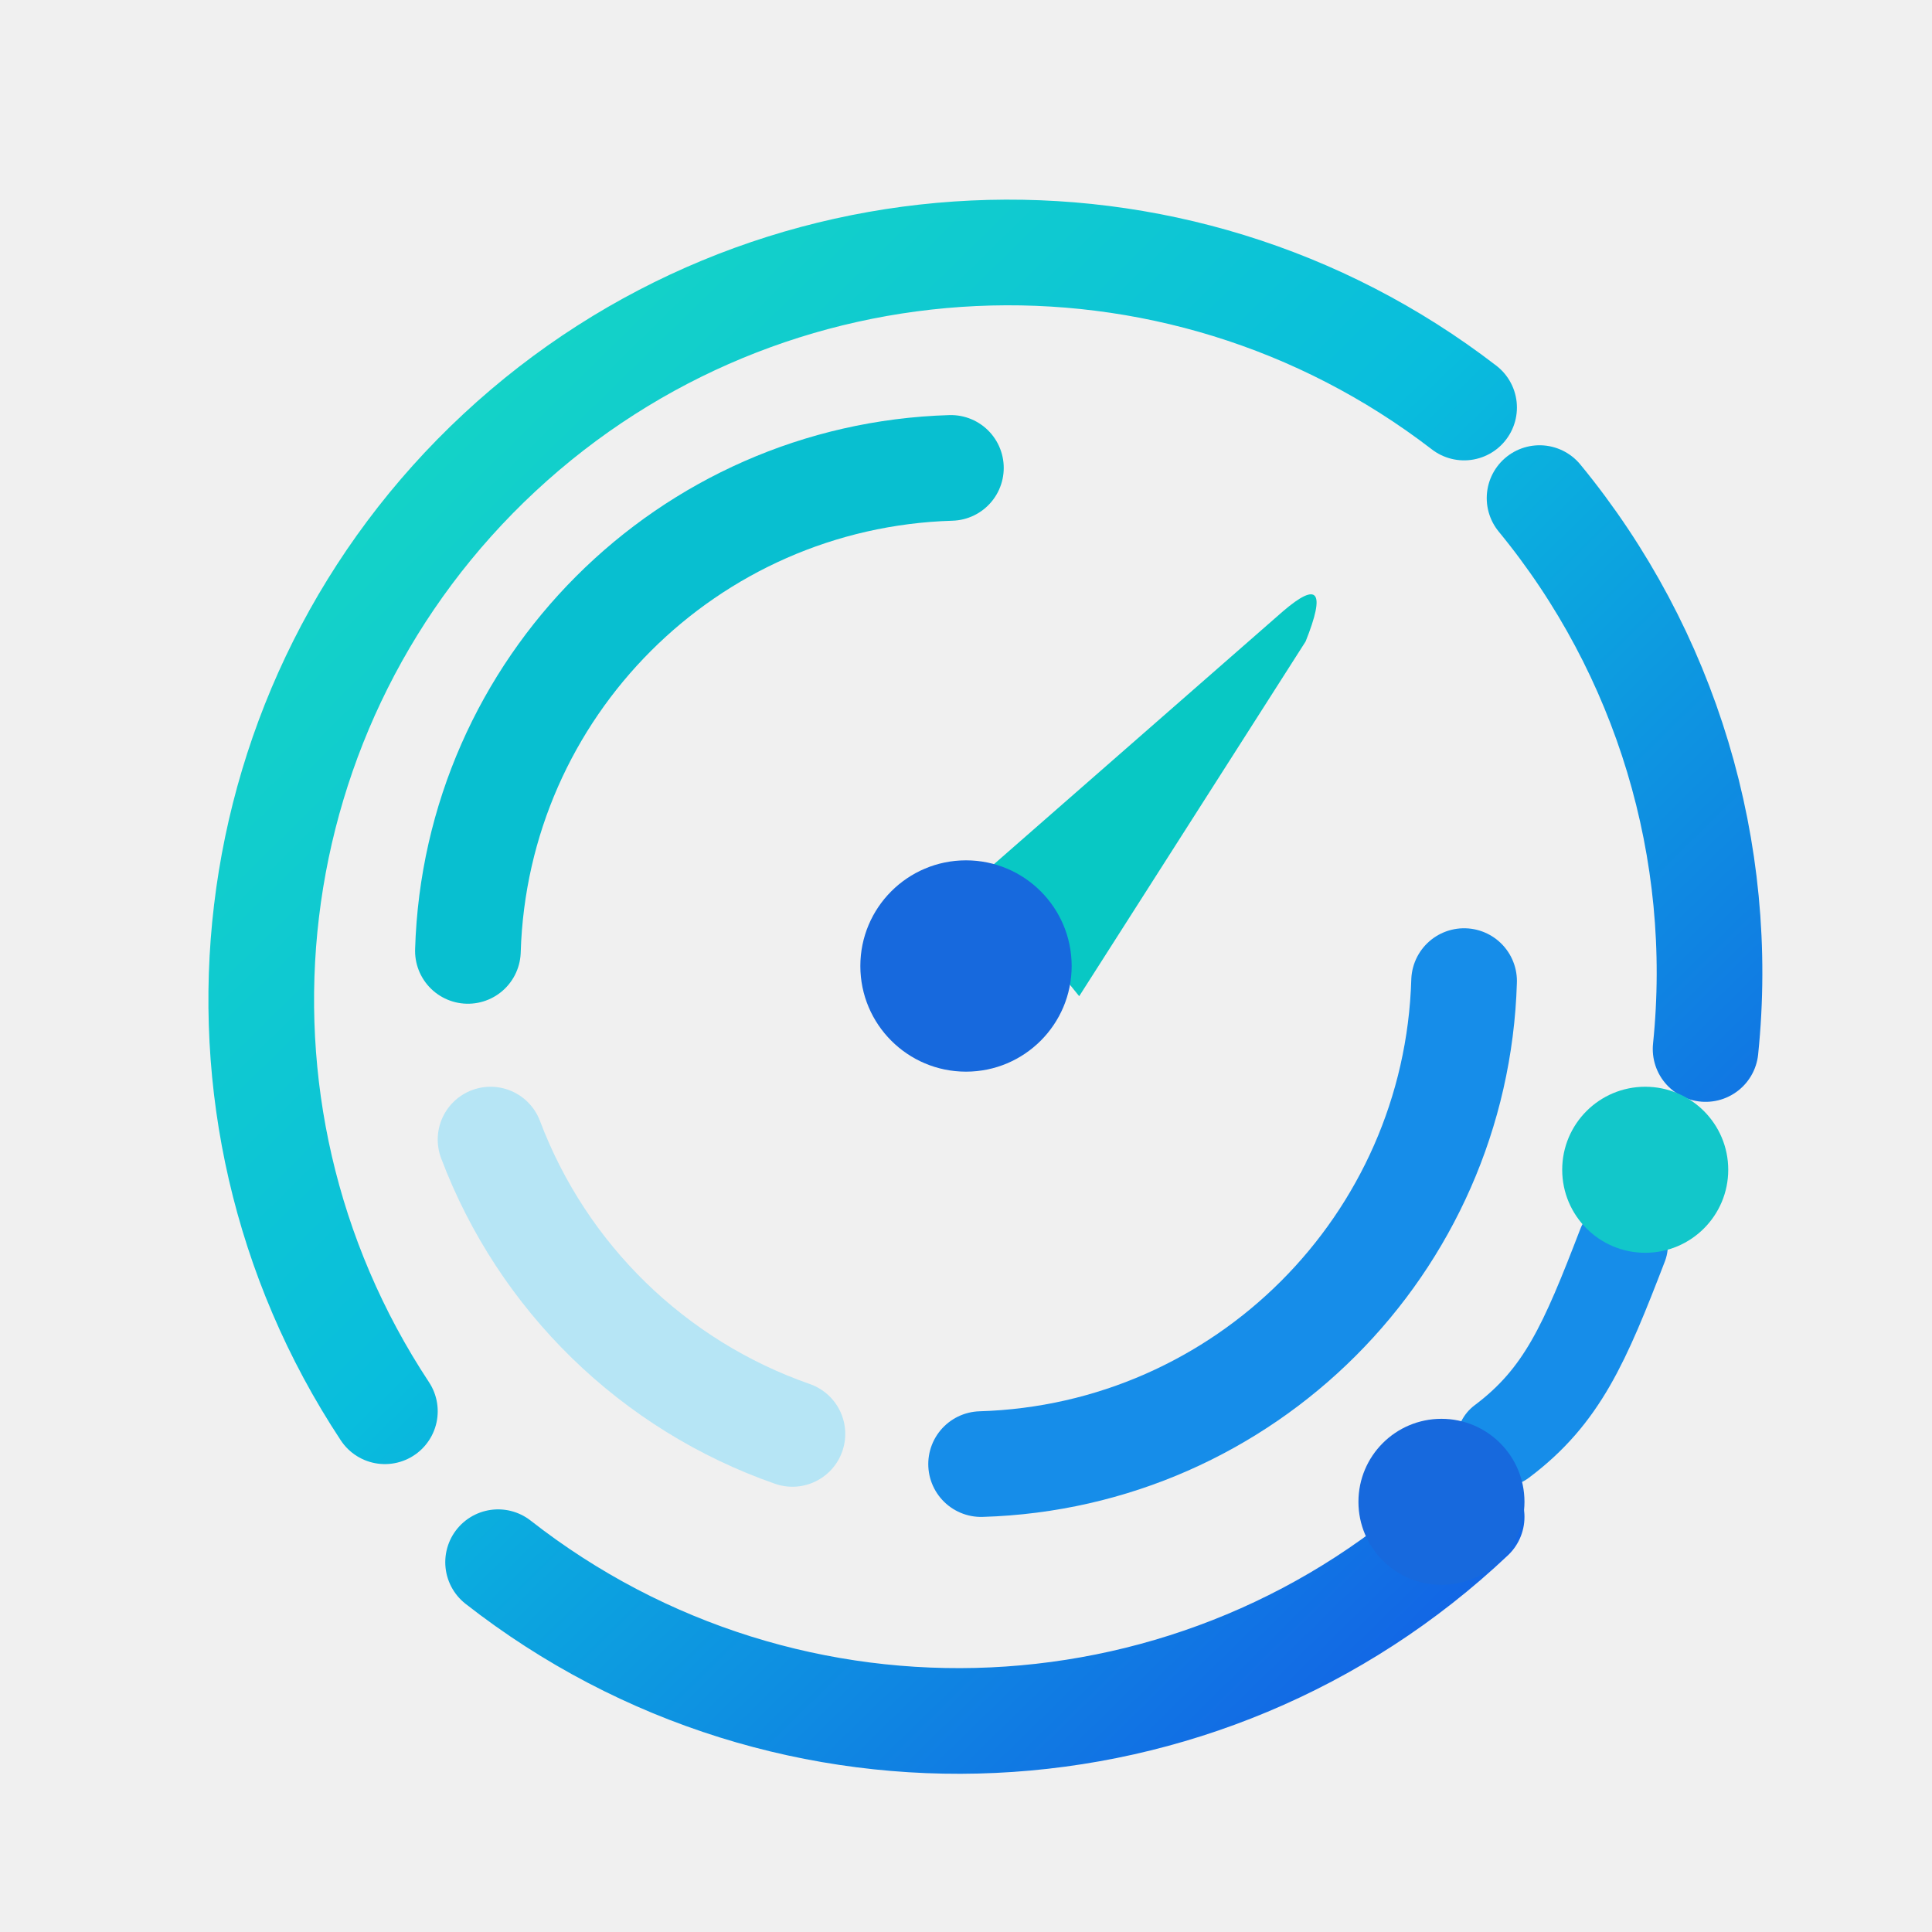
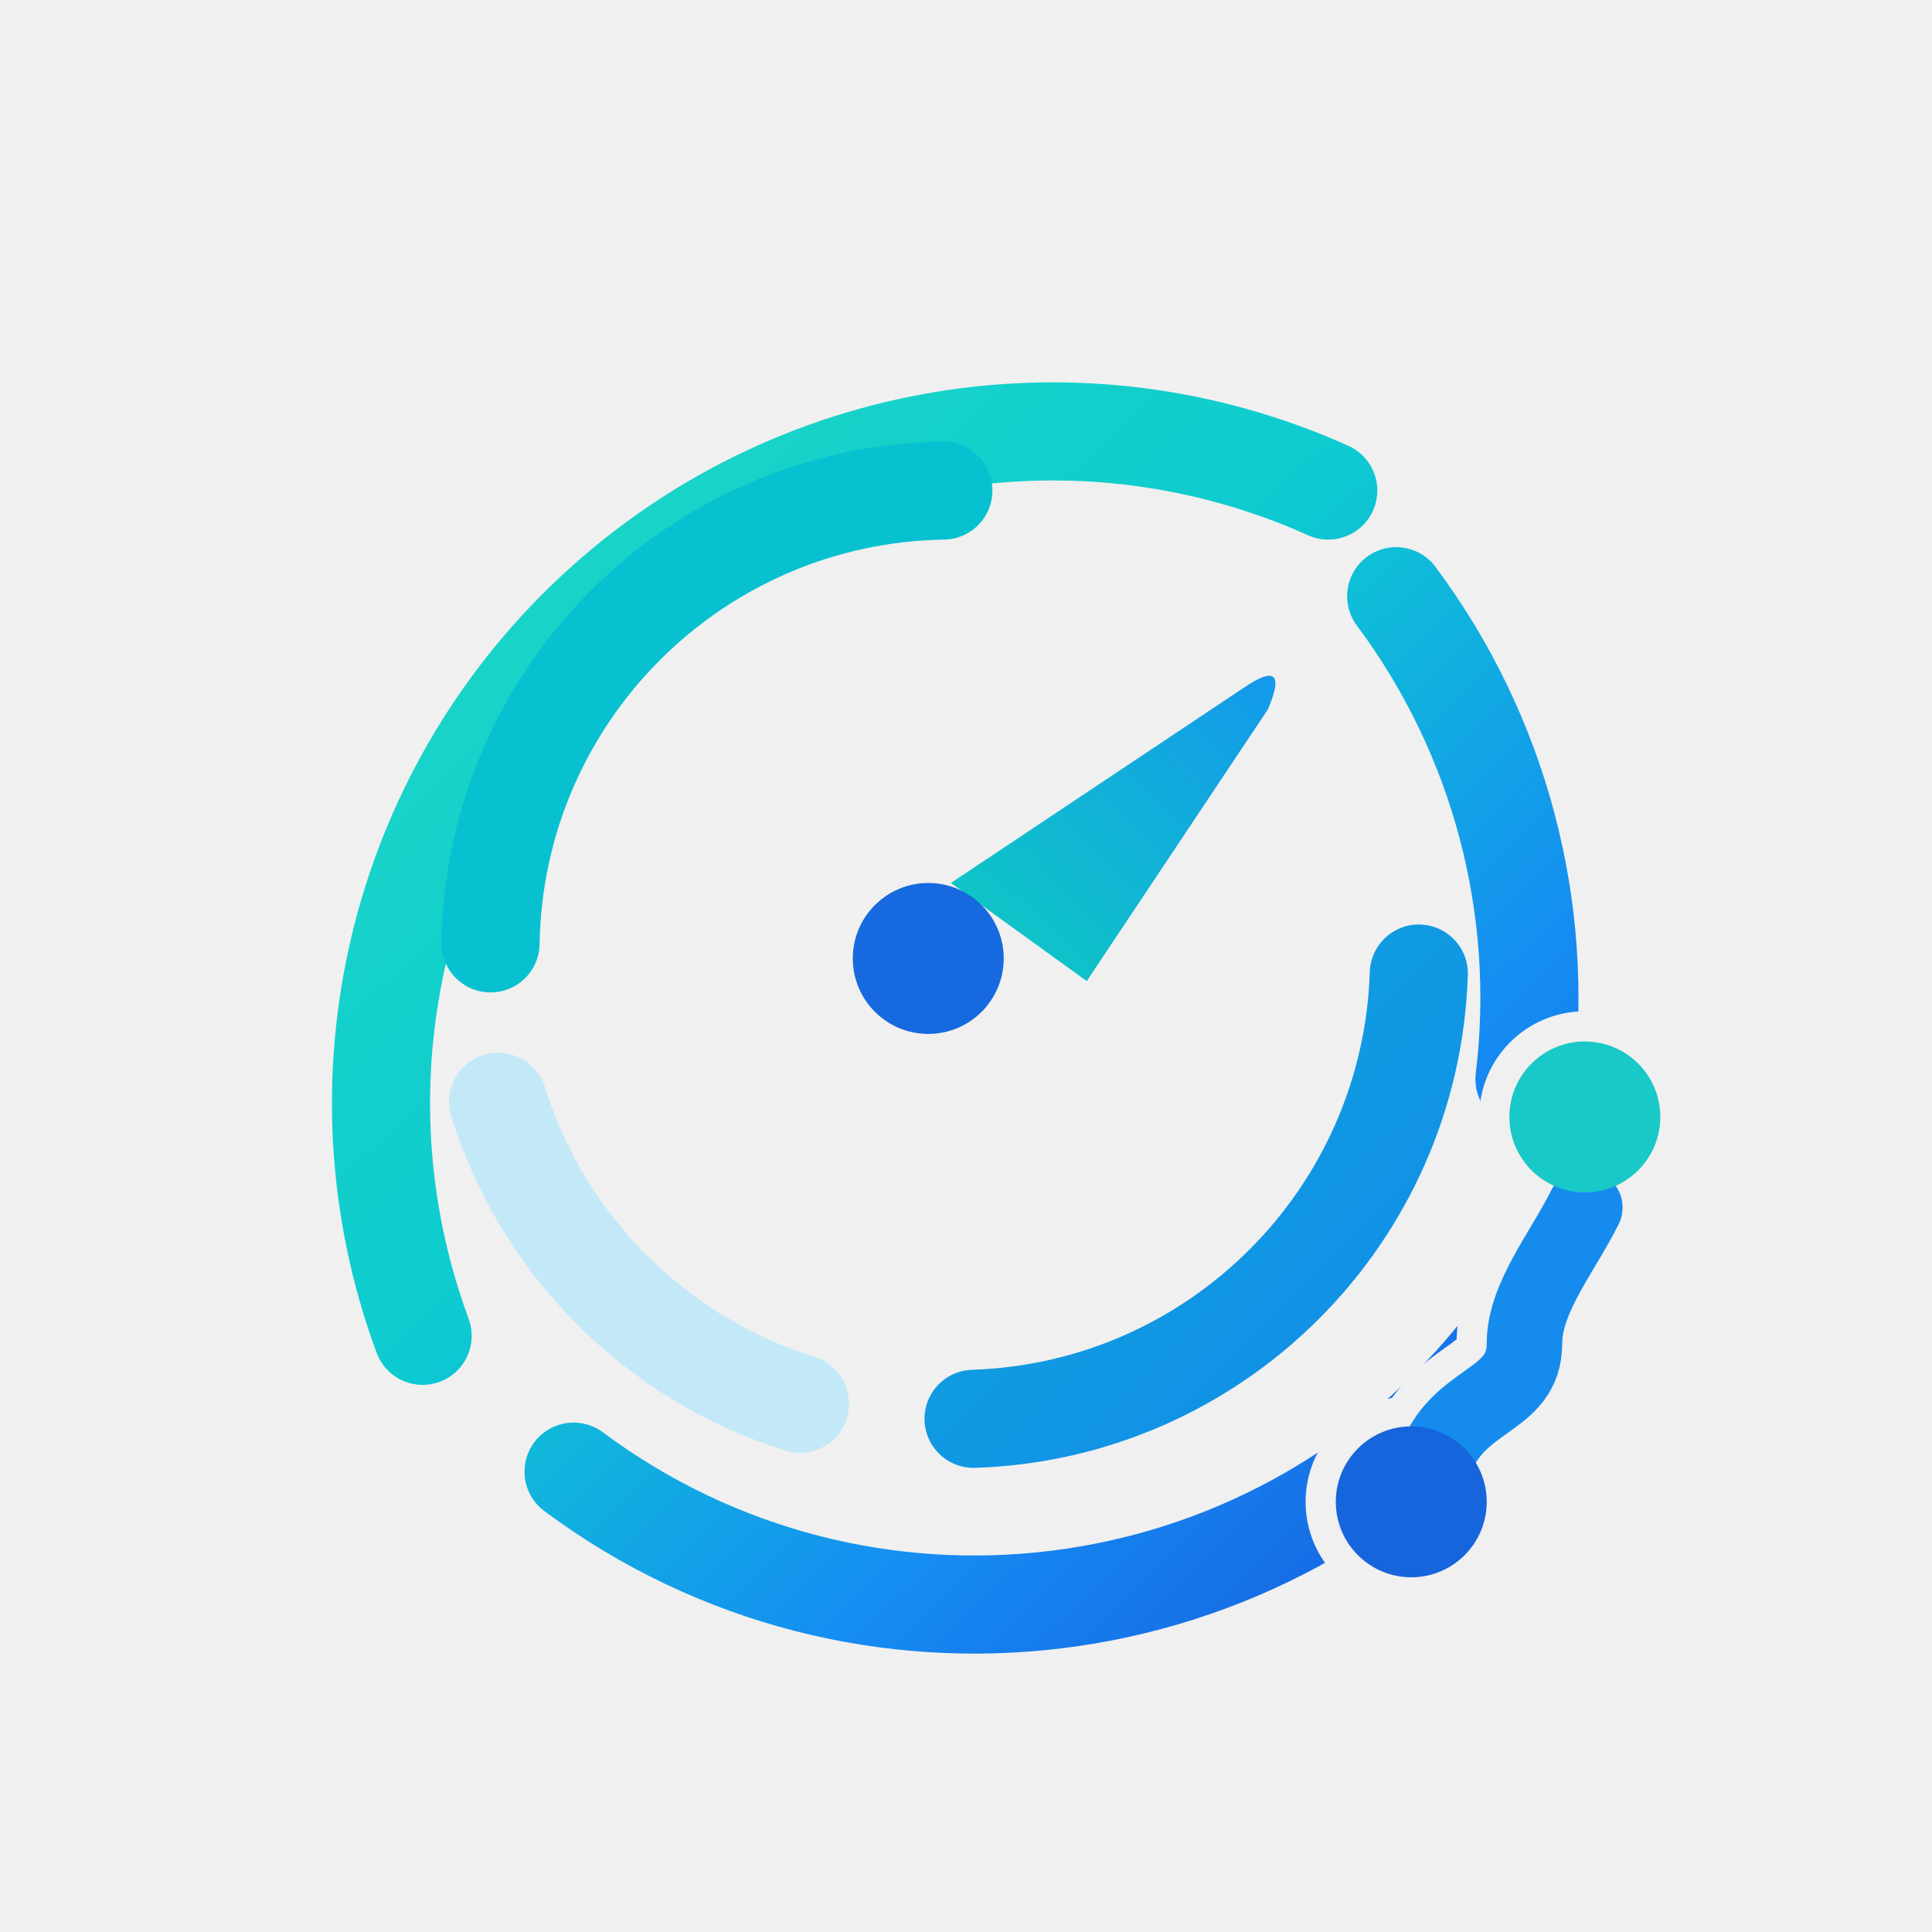
<svg xmlns="http://www.w3.org/2000/svg" viewBox="0 0 256 256">
  <defs>
-     <linearGradient id="gauge" x1="24" y1="32" x2="210" y2="222" gradientUnits="userSpaceOnUse">
-       <stop stop-color="#19ddbd" />
-       <stop offset=".48" stop-color="#09bddd" />
-       <stop offset="1" stop-color="#1459e6" />
+     <linearGradient id="outer" x1="42" y1="38" x2="213" y2="215" gradientUnits="userSpaceOnUse">
+       <stop stop-color="#22dbc1" />
+       <stop offset=".45" stop-color="#0dcbd0" />
+       <stop offset=".72" stop-color="#158cf3" />
+       <stop offset="1" stop-color="#1752d9" />
    </linearGradient>
+     <linearGradient id="inner" x1="48" y1="49" x2="197" y2="199" gradientUnits="userSpaceOnUse">
+       <stop stop-color="#07c9c9" />
+       <stop offset="1" stop-color="#1388eb" />
+     </linearGradient>
+     <linearGradient id="needle" x1="124" y1="134" x2="170" y2="86" gradientUnits="userSpaceOnUse">
+       <stop stop-color="#0dd1bd" />
+       <stop offset="1" stop-color="#1495ef" />
+     </linearGradient>
+     <mask id="node-clearance">
+       <rect width="256" height="256" fill="white" />
+       <path d="M 190 194 C 193 185 202 186 202 178 C 202 172 207 166 210 160" fill="none" stroke="black" stroke-width="18" stroke-linecap="round" />
+       <circle cx="210" cy="148" r="14" fill="black" />
+       <circle cx="187" cy="199" r="14" fill="black" />
+     </mask>
  </defs>
-   <g fill="none" stroke="url(#gauge)" stroke-width="14" stroke-linecap="round">
-     <path d="M 51 187 A 99 99 0 0 1 194 54" />
-     <path d="M 204 66 A 99 99 0 0 1 226 139" />
-     <path d="M 195 201 A 99 99 0 0 1 66 207" />
+   <g fill="none" stroke="url(#outer)" stroke-width="13" stroke-linecap="round" mask="url(#node-clearance)">
+     <path d="M 56 177 A 89 89 0 0 1 176 65" />
+     <path d="M 185 79 A 89 89 0 0 1 202 143" />
+     <path d="M 198 180 A 89 89 0 0 1 76 195" />
  </g>
-   <g fill="none" stroke-linecap="round" stroke-width="14">
-     <path d="M 62 126 A 66 66 0 0 1 126 62" stroke="#08bfd0" />
-     <path d="M 65 151 A 66 66 0 0 0 105 190" stroke="#b6e5f5" />
-     <path d="M 130 194 A 66 66 0 0 0 194 130" stroke="#168de9" />
+   <g fill="none" stroke-width="13" stroke-linecap="round">
+     <path d="M 65 125 A 61 61 0 0 1 125 65" stroke="#08c1d0" />
+     <path d="M 66 146 A 61 61 0 0 0 106 186" stroke="#c3e9f8" />
+     <path d="M 129 188 A 61 61 0 0 0 188 129" stroke="url(#inner)" />
  </g>
-   <path d="M 130 116 L 170 81 Q 177 75 173 85 L 143 132 Z" fill="#08c8c4" />
-   <circle cx="128" cy="128" r="14" fill="#1769dd" />
-   <path d="M 199 191 C 207 185 210 178 215 165" fill="none" stroke="#168de9" stroke-width="12" stroke-linecap="round" />
-   <circle cx="218" cy="155" r="11" fill="#12c7ca" />
-   <circle cx="191" cy="199" r="11" fill="#1769dd" />
+   <path d="M 126 117 L 165 91 Q 171 87 168 94 L 144 130 Z" fill="url(#needle)" />
+   <circle cx="123" cy="127" r="10" fill="#1769df" />
+   <path d="M 190 194 C 193 185 202 186 202 178 C 202 172 207 166 210 160" fill="none" stroke="#158ced" stroke-width="10" stroke-linecap="round" />
+   <circle cx="210" cy="148" r="10" fill="#18c9c8" />
+   <circle cx="187" cy="199" r="10" fill="#1765dc" />
</svg>
